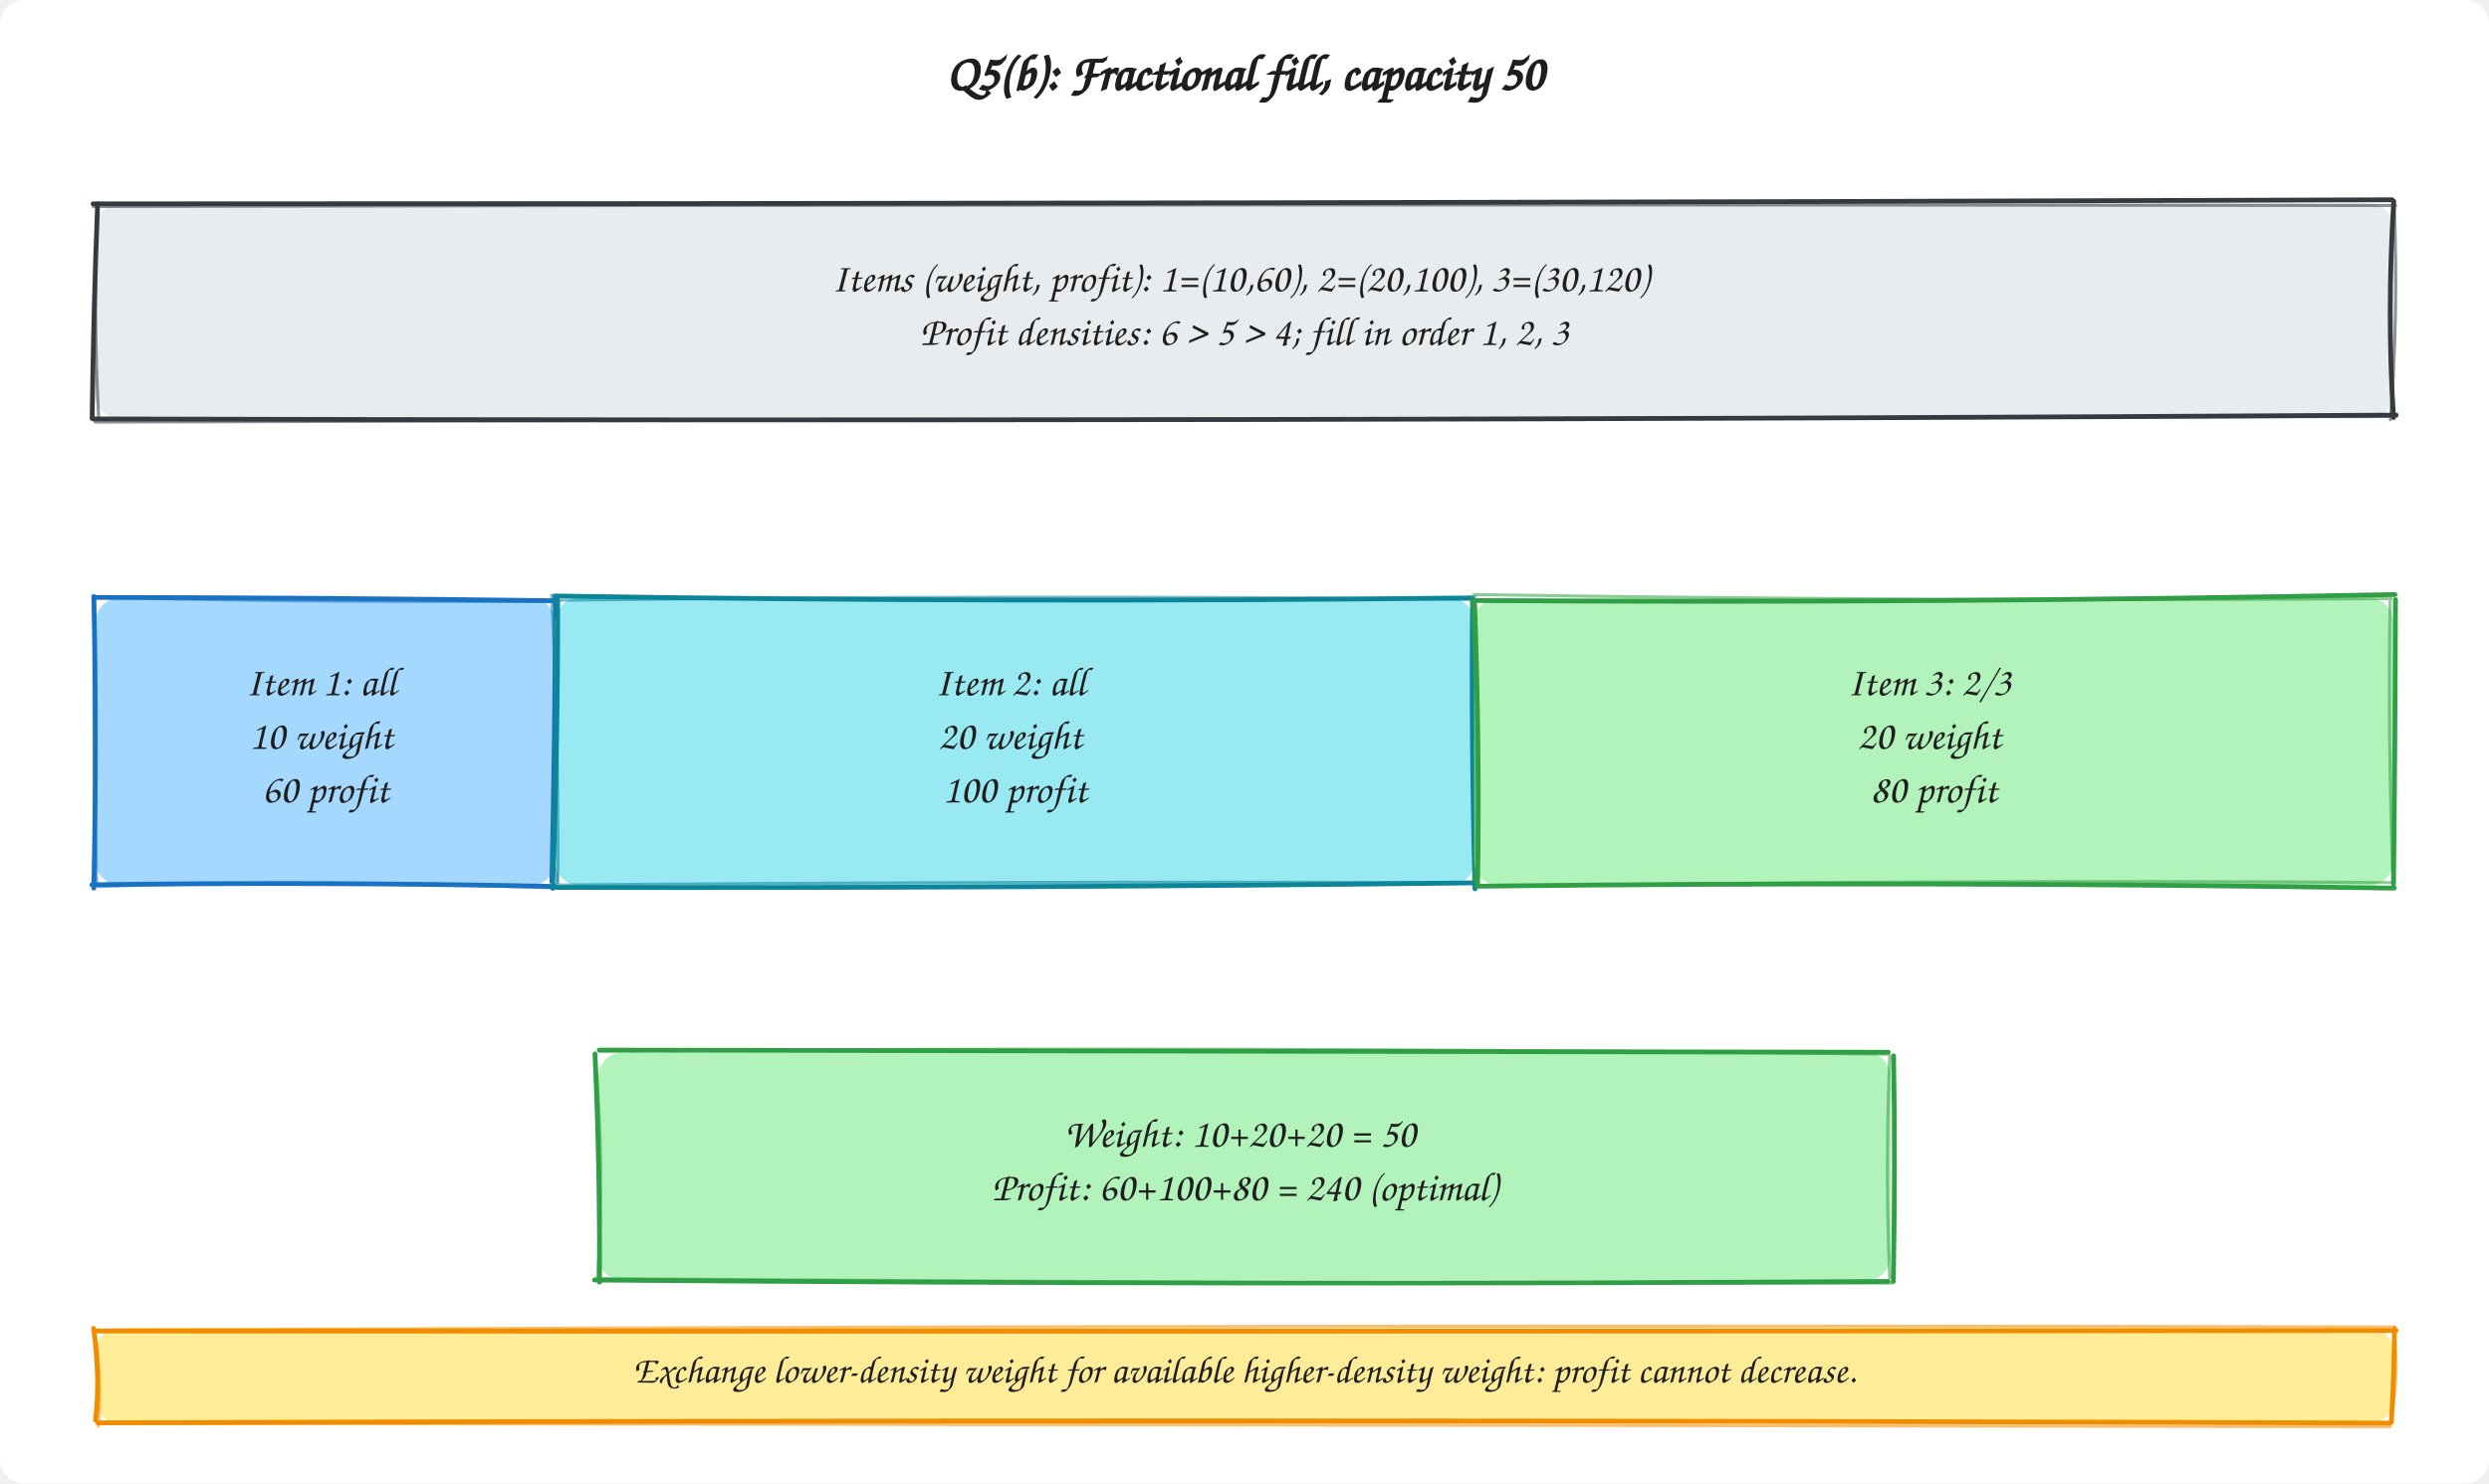
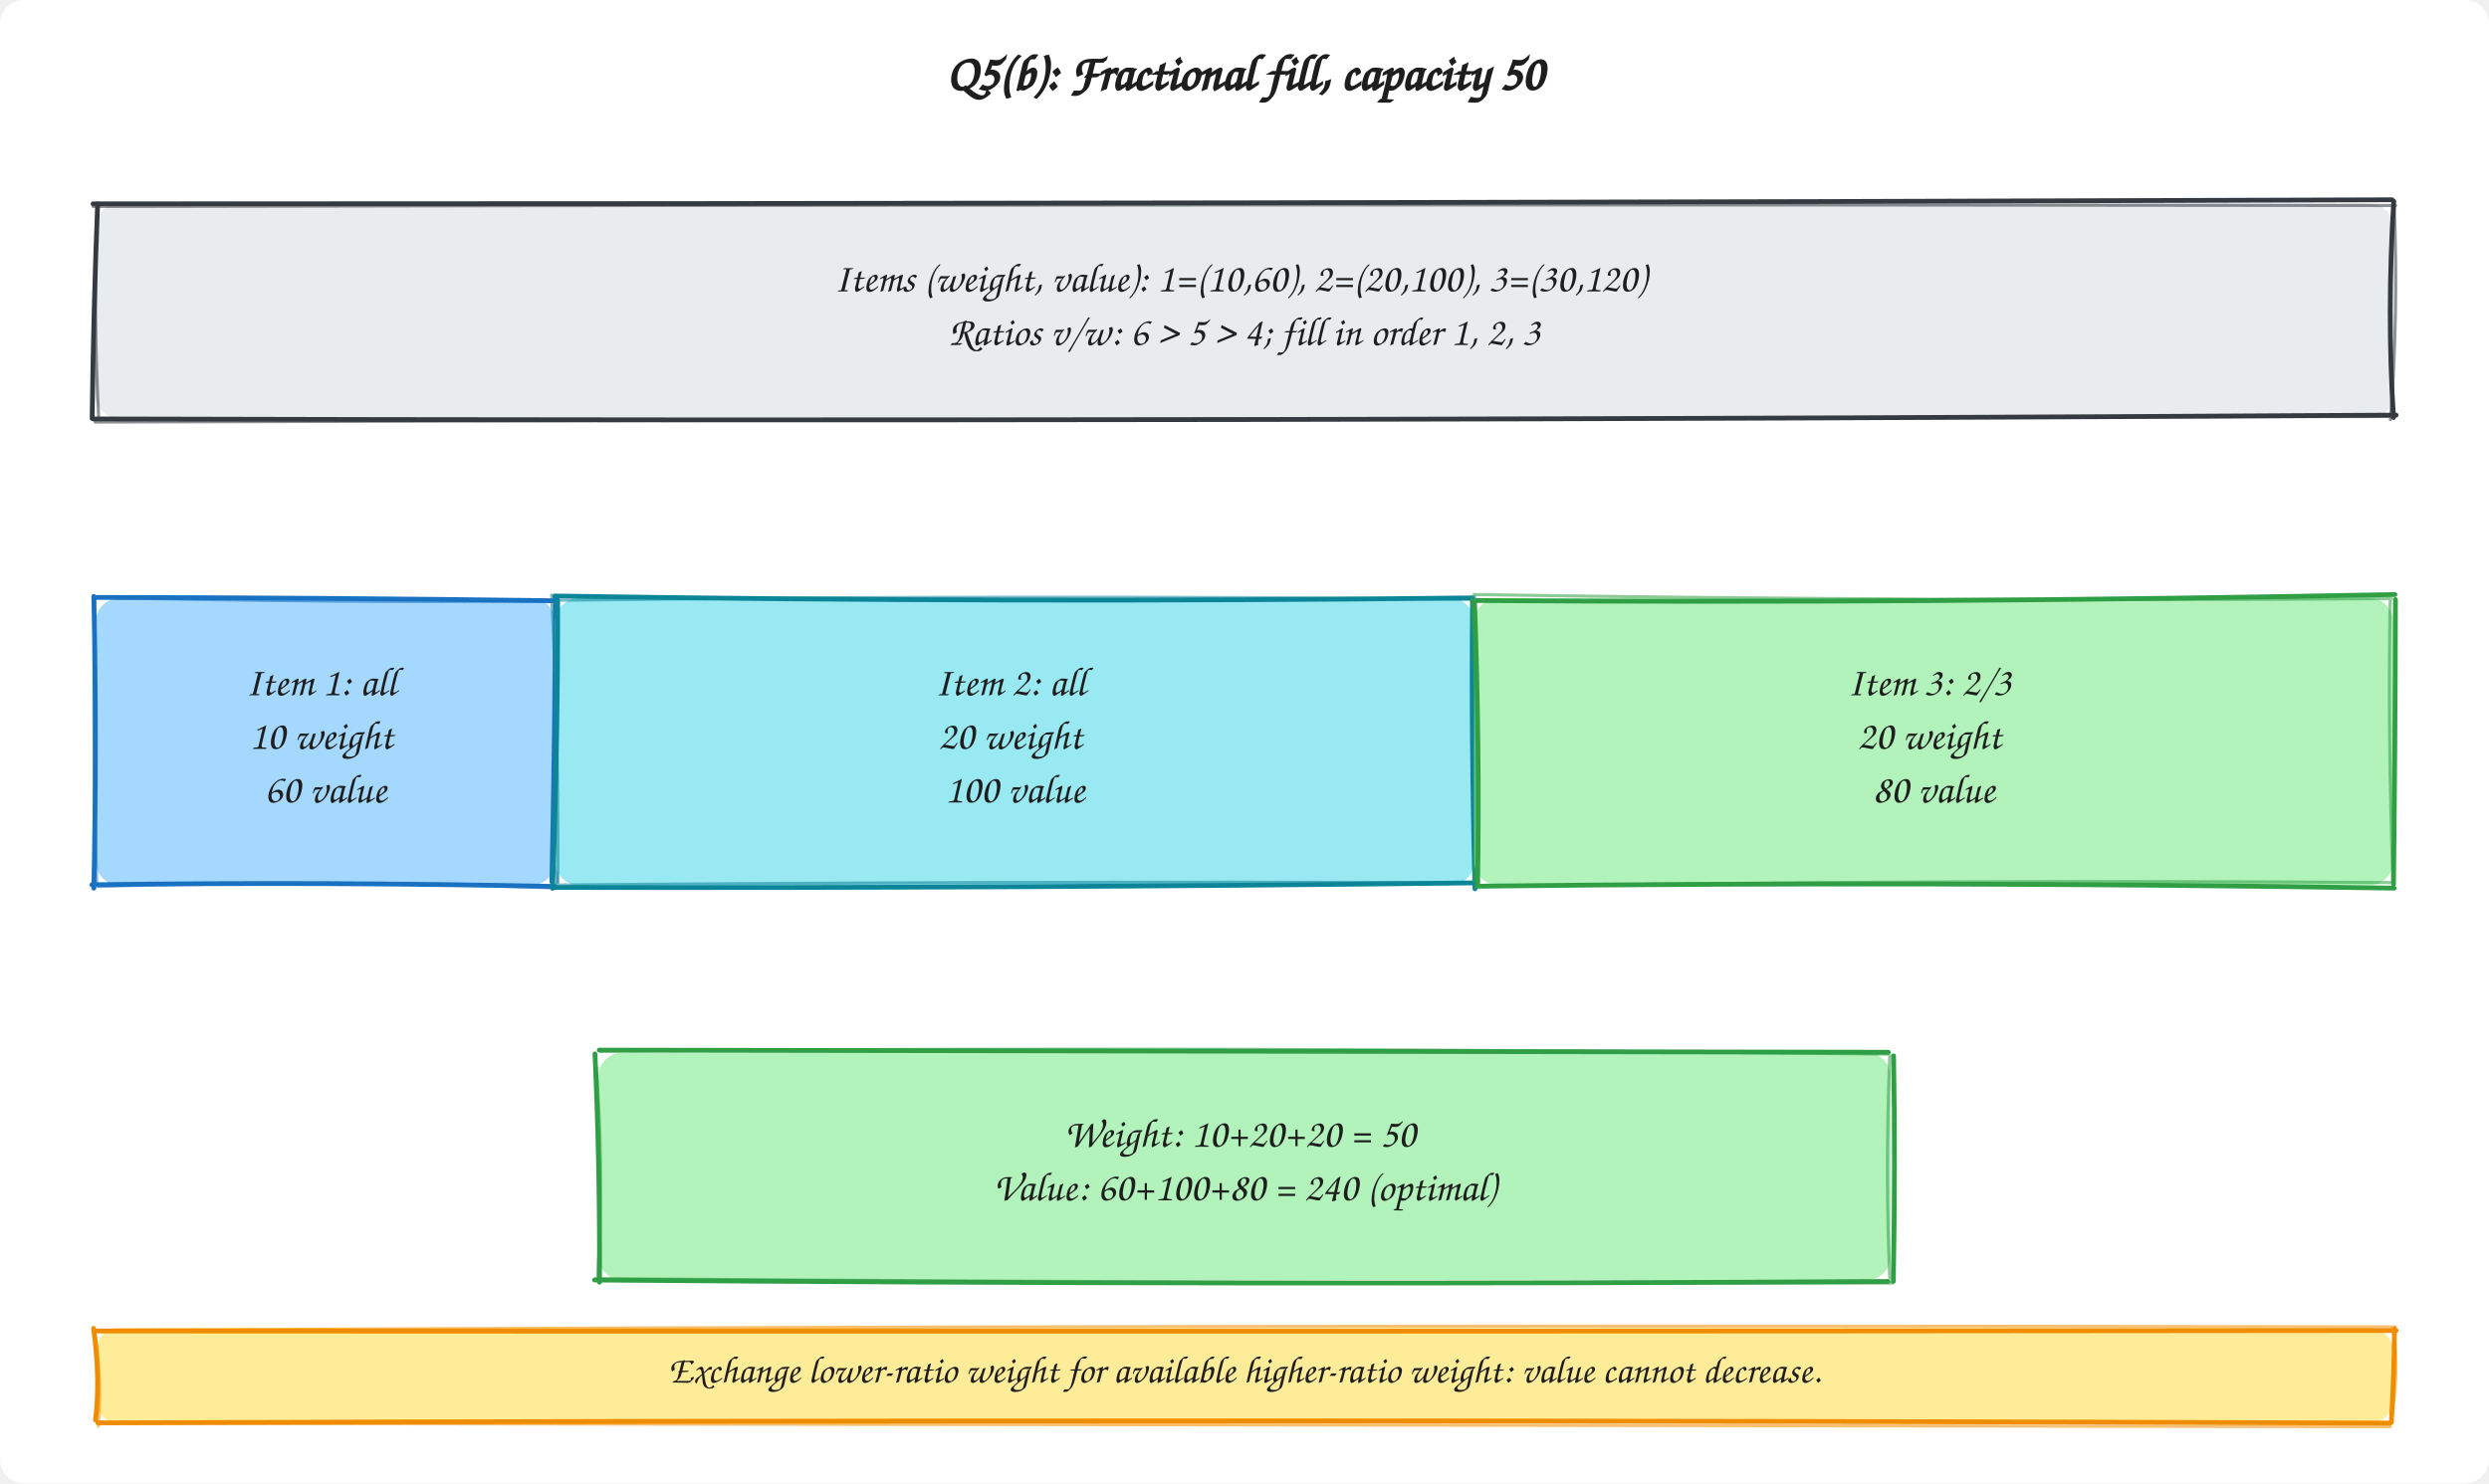
<svg xmlns="http://www.w3.org/2000/svg" width="1040" height="620" viewBox="0 0 1040 620" role="img" aria-label="Q5(b): Fractional fill, capacity 50">
  <rect width="1040" height="620" fill="#ffffff" rx="10" />
  <text text-anchor="middle" dominant-baseline="central" font-family="&quot;Segoe Print&quot;, &quot;Bradley Hand&quot;, Chilanka, &quot;Comic Sans MS&quot;, &quot;Comic Neue&quot;, cursive" font-size="21" font-weight="bold" fill="#1e1e1e">
    <tspan x="520.0" y="34.0">Q5(b): Fractional fill, capacity 50</tspan>
  </text>
  <rect x="40.0" y="85.0" width="960.0" height="90.0" rx="10" fill="#e9ecef" />
  <path d="M38.9 85.2 Q519.4 85.2 999.5 83.5 M1000.2 84.1 Q997.3 130.9 1000.1 174.5 M1001.2 173.5 Q519.5 176.4 39.0 175.1 M38.5 174.9 Q39.1 127.5 40.8 85.1" fill="none" stroke="#343a40" stroke-width="2" stroke-linecap="round" />
  <path d="M38.9 86.3 Q521.1 85.2 1001.0 85.9 M1000.4 85.6 Q1002.2 132.1 998.8 175.4 M998.9 174.0 Q519.4 175.1 39.8 176.4 M41.3 176.1 Q38.9 131.2 40.6 86.1" fill="none" stroke="#343a40" stroke-width="1.3" stroke-linecap="round" opacity="0.55" />
  <text text-anchor="middle" dominant-baseline="central" font-family="&quot;Segoe Print&quot;, &quot;Bradley Hand&quot;, Chilanka, &quot;Comic Sans MS&quot;, &quot;Comic Neue&quot;, cursive" font-size="17" font-weight="normal" fill="#1e1e1e">
-     <tspan x="520.0" y="118.8">Items (weight, profit): 1=(10,60), 2=(20,100), 3=(30,120)</tspan>
-     <tspan x="520.0" y="141.2">Profit densities: 6 &gt; 5 &gt; 4; fill in order 1, 2, 3</tspan>
+     <tspan x="520.0" y="118.8">Items (weight, value): 1=(10,60), 2=(20,100), 3=(30,120)</tspan>
+     <tspan x="520.0" y="141.2">Ratios v/w: 6 &gt; 5 &gt; 4; fill in order 1, 2, 3</tspan>
  </text>
  <rect x="40.0" y="250.0" width="192.0" height="120.0" rx="10" fill="#a5d8ff" />
  <path d="M40.1 249.7 Q133.4 249.8 232.8 251.1 M232.1 249.5 Q231.9 307.9 230.6 368.5 M231.9 370.5 Q134.4 368.5 38.4 369.8 M39.2 371.2 Q40.5 310.6 39.2 249.3" fill="none" stroke="#1971c2" stroke-width="2" stroke-linecap="round" />
  <path d="M41.4 249.7 Q138.3 252.0 232.1 251.2 M233.1 249.4 Q233.1 307.2 232.7 368.9 M233.3 371.2 Q137.6 367.4 41.1 370.5 M40.4 369.2 Q38.7 312.8 39.5 250.2" fill="none" stroke="#1971c2" stroke-width="1.3" stroke-linecap="round" opacity="0.55" />
  <text text-anchor="middle" dominant-baseline="central" font-family="&quot;Segoe Print&quot;, &quot;Bradley Hand&quot;, Chilanka, &quot;Comic Sans MS&quot;, &quot;Comic Neue&quot;, cursive" font-size="17" font-weight="normal" fill="#1e1e1e">
    <tspan x="136.0" y="287.6">Item 1: all</tspan>
    <tspan x="136.0" y="310.0">10 weight</tspan>
-     <tspan x="136.0" y="332.4">60 profit</tspan>
+     <tspan x="136.0" y="332.4">60 value</tspan>
  </text>
  <rect x="232.0" y="250.0" width="384.0" height="120.0" rx="10" fill="#99e9f2" />
  <path d="M231.8 249.1 Q422.5 252.1 615.1 249.9 M615.3 250.3 Q614.7 307.8 616.3 371.5 M616.2 369.0 Q425.7 371.3 231.2 370.9 M230.9 371.3 Q233.1 310.2 233.0 250.9" fill="none" stroke="#0c8599" stroke-width="2" stroke-linecap="round" />
  <path d="M232.5 250.9 Q424.7 248.5 614.6 250.5 M616.2 249.3 Q615.7 311.7 617.6 368.7 M615.4 368.9 Q421.2 368.3 231.6 369.9 M233.1 370.8 Q233.5 309.9 230.5 248.7" fill="none" stroke="#0c8599" stroke-width="1.3" stroke-linecap="round" opacity="0.55" />
  <text text-anchor="middle" dominant-baseline="central" font-family="&quot;Segoe Print&quot;, &quot;Bradley Hand&quot;, Chilanka, &quot;Comic Sans MS&quot;, &quot;Comic Neue&quot;, cursive" font-size="17" font-weight="normal" fill="#1e1e1e">
    <tspan x="424.0" y="287.6">Item 2: all</tspan>
    <tspan x="424.0" y="310.0">20 weight</tspan>
-     <tspan x="424.0" y="332.4">100 profit</tspan>
+     <tspan x="424.0" y="332.4">100 value</tspan>
  </text>
  <rect x="616.0" y="250.0" width="384.0" height="120.0" rx="10" fill="#b2f2bb" />
  <path d="M616.9 251.0 Q806.0 252.3 1000.7 248.5 M1000.9 250.6 Q1000.8 311.0 1000.1 369.5 M1000.4 371.2 Q806.1 368.2 617.2 370.4 M617.4 369.7 Q618.3 312.0 616.1 251.2" fill="none" stroke="#2f9e44" stroke-width="2" stroke-linecap="round" />
  <path d="M615.9 248.5 Q810.0 251.5 999.1 250.2 M998.7 250.8 Q997.7 307.5 999.9 369.1 M1000.3 368.9 Q806.7 367.5 616.8 370.6 M615.8 368.4 Q618.1 309.2 614.9 249.6" fill="none" stroke="#2f9e44" stroke-width="1.3" stroke-linecap="round" opacity="0.55" />
  <text text-anchor="middle" dominant-baseline="central" font-family="&quot;Segoe Print&quot;, &quot;Bradley Hand&quot;, Chilanka, &quot;Comic Sans MS&quot;, &quot;Comic Neue&quot;, cursive" font-size="17" font-weight="normal" fill="#1e1e1e">
    <tspan x="808.0" y="287.6">Item 3: 2/3</tspan>
    <tspan x="808.0" y="310.0">20 weight</tspan>
-     <tspan x="808.0" y="332.4">80 profit</tspan>
+     <tspan x="808.0" y="332.4">80 value</tspan>
  </text>
  <rect x="250.0" y="440.0" width="540.0" height="95.0" rx="10" fill="#b2f2bb" />
  <path d="M250.4 438.9 Q522.5 439.4 789.0 439.8 M791.2 441.3 Q792.0 486.4 791.1 535.6 M788.9 535.6 Q522.3 537.2 248.4 535.0 M250.5 535.9 Q250.7 486.0 248.6 440.5" fill="none" stroke="#2f9e44" stroke-width="2" stroke-linecap="round" />
  <path d="M250.6 439.3 Q519.7 437.2 788.6 440.6 M789.6 441.2 Q787.7 489.9 789.6 534.2 M790.6 536.3 Q521.8 536.4 248.9 534.4 M249.7 534.2 Q252.7 485.4 248.6 440.2" fill="none" stroke="#2f9e44" stroke-width="1.3" stroke-linecap="round" opacity="0.55" />
  <text text-anchor="middle" dominant-baseline="central" font-family="&quot;Segoe Print&quot;, &quot;Bradley Hand&quot;, Chilanka, &quot;Comic Sans MS&quot;, &quot;Comic Neue&quot;, cursive" font-size="17" font-weight="normal" fill="#1e1e1e">
    <tspan x="520.0" y="476.3">Weight: 10+20+20 = 50</tspan>
-     <tspan x="520.0" y="498.7">Profit: 60+100+80 = 240 (optimal)</tspan>
+     <tspan x="520.0" y="498.7">Value: 60+100+80 = 240 (optimal)</tspan>
  </text>
  <rect x="40.0" y="555.0" width="960.0" height="40.0" rx="10" fill="#ffec99" />
  <path d="M40.0 556.3 Q520.8 556.6 1001.2 556.1 M1000.5 555.4 Q1000.4 573.7 999.2 594.5 M998.7 594.8 Q518.9 593.0 41.0 594.7 M39.9 593.5 Q42.0 576.5 39.1 555.2" fill="none" stroke="#f08c00" stroke-width="2" stroke-linecap="round" />
  <path d="M39.4 556.0 Q519.4 553.5 1000.8 554.6 M1000.2 556.5 Q1002.6 574.5 998.8 595.0 M998.8 596.3 Q518.9 595.5 40.5 594.9 M41.1 596.1 Q42.7 574.2 39.3 555.3" fill="none" stroke="#f08c00" stroke-width="1.3" stroke-linecap="round" opacity="0.55" />
  <text text-anchor="middle" dominant-baseline="central" font-family="&quot;Segoe Print&quot;, &quot;Bradley Hand&quot;, Chilanka, &quot;Comic Sans MS&quot;, &quot;Comic Neue&quot;, cursive" font-size="16" font-weight="normal" fill="#1e1e1e">
-     <tspan x="520.0" y="575.0">Exchange lower-density weight for available higher-density weight: profit cannot decrease.</tspan>
+     <tspan x="520.0" y="575.0">Exchange lower-ratio weight for available higher-ratio weight: value cannot decrease.</tspan>
  </text>
</svg>
